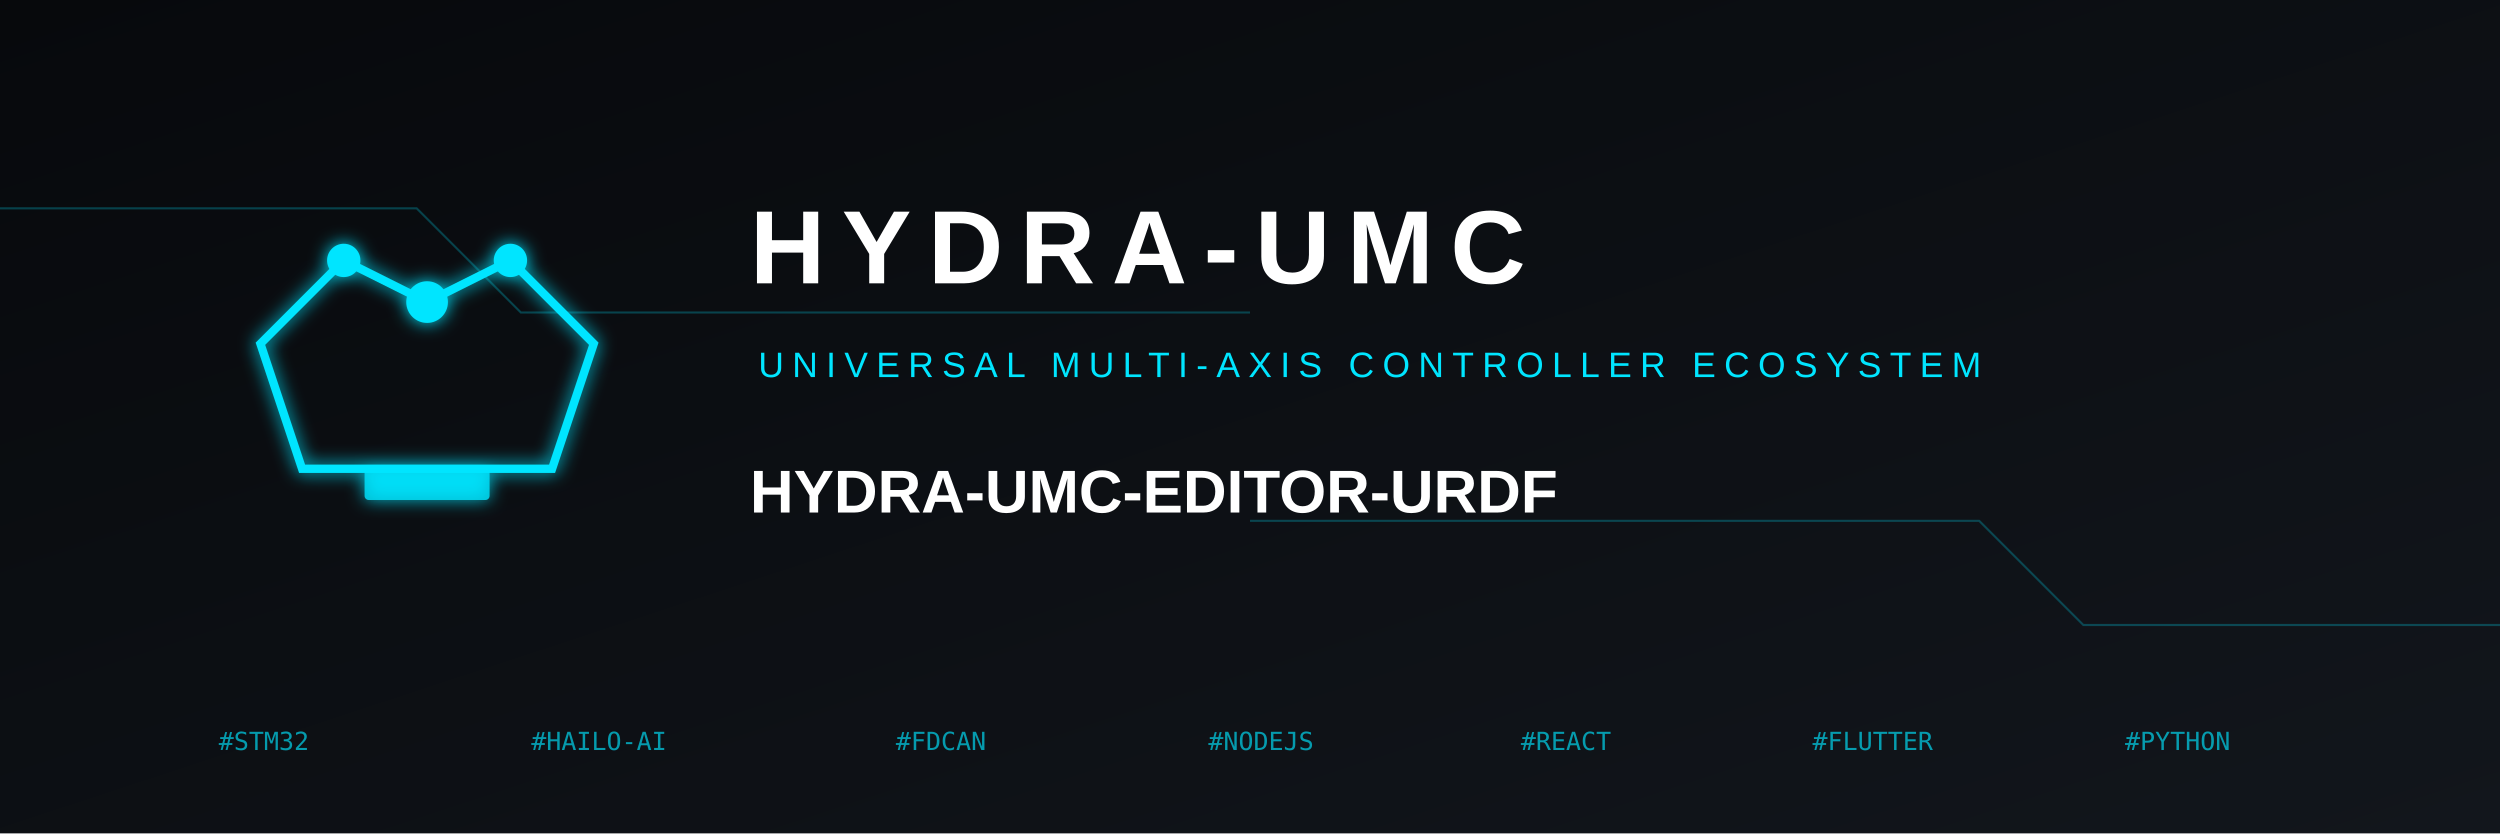
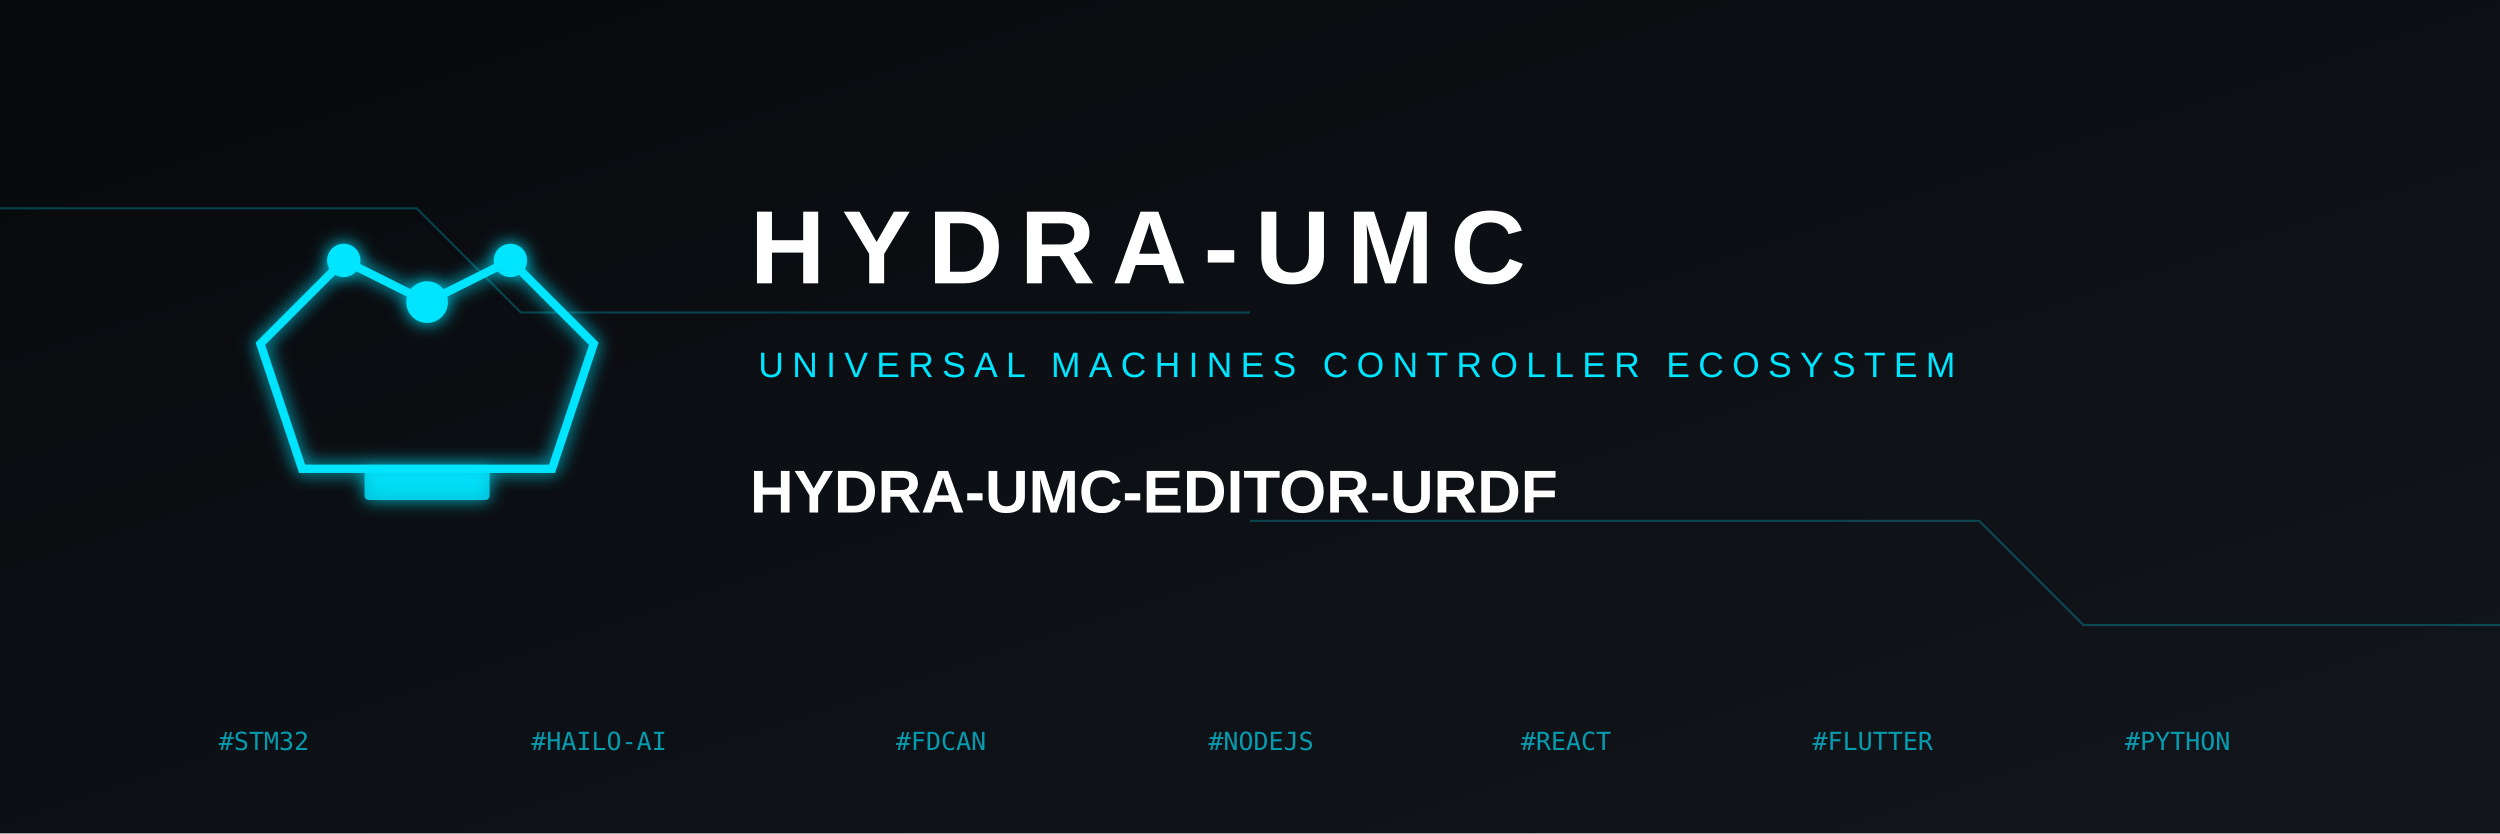
<svg xmlns="http://www.w3.org/2000/svg" viewBox="0 0 1200 400" role="img" aria-labelledby="title desc">
  <defs>
    <linearGradient id="bg" x1="0%" y1="0%" x2="100%" y2="100%">
      <stop stop-color="#07090C" />
      <stop offset="1" stop-color="#12161C" />
    </linearGradient>
    <filter id="g">
      <feGaussianBlur stdDeviation="4" result="b" />
      <feMerge>
        <feMergeNode in="b" />
        <feMergeNode in="SourceGraphic" />
      </feMerge>
    </filter>
  </defs>
  <rect width="1200" height="400" fill="url(#bg)" />
  <g fill="none" stroke="#00E5FF" stroke-width="1" opacity=".25">
    <path d="M0 100H200L250 150H600" />
    <path d="M1200 300H1000L950 250H600" />
  </g>
  <g transform="translate(205 185)" filter="url(#g)">
    <path d="M-60,40 -80,-20 -40,-60 0,-40 40,-60 80,-20 60,40Z" fill="none" stroke="#00E5FF" stroke-width="4" />
    <circle cy="-40" r="10" fill="#00E5FF" />
    <circle cx="-40" cy="-60" r="8" fill="#00E5FF" />
    <circle cx="40" cy="-60" r="8" fill="#00E5FF" />
    <rect x="-30" y="40" width="60" height="15" rx="2" fill="#00E5FF" opacity=".8" />
  </g>
  <text x="360" y="136" font-family="Arial,sans-serif" font-size="50" font-weight="bold" fill="#FFF" letter-spacing="8">HYDRA-UMC</text>
-   <text x="364" y="181" font-family="Arial,sans-serif" font-size="17" fill="#00E5FF" letter-spacing="4">UNIVERSAL MULTI-AXIS CONTROLLER ECOSYSTEM</text>
+   <text x="364" y="181" font-family="Arial,sans-serif" font-size="17" fill="#00E5FF" letter-spacing="4">UNIVERSAL MACHINES CONTROLLER ECOSYSTEM</text>
  <text x="360" y="246" font-family="Arial,sans-serif" font-size="29" font-weight="bold" fill="#FFF">HYDRA-UMC-EDITOR-URDF</text>
  <g font-family="monospace" font-size="12" fill="#00E5FF" opacity=".65">
    <text x="105" y="360">#STM32</text>
    <text x="255" y="360">#HAILO-AI</text>
    <text x="430" y="360">#FDCAN</text>
    <text x="580" y="360">#NODEJS</text>
    <text x="730" y="360">#REACT</text>
    <text x="870" y="360">#FLUTTER</text>
    <text x="1020" y="360">#PYTHON</text>
  </g>
</svg>
